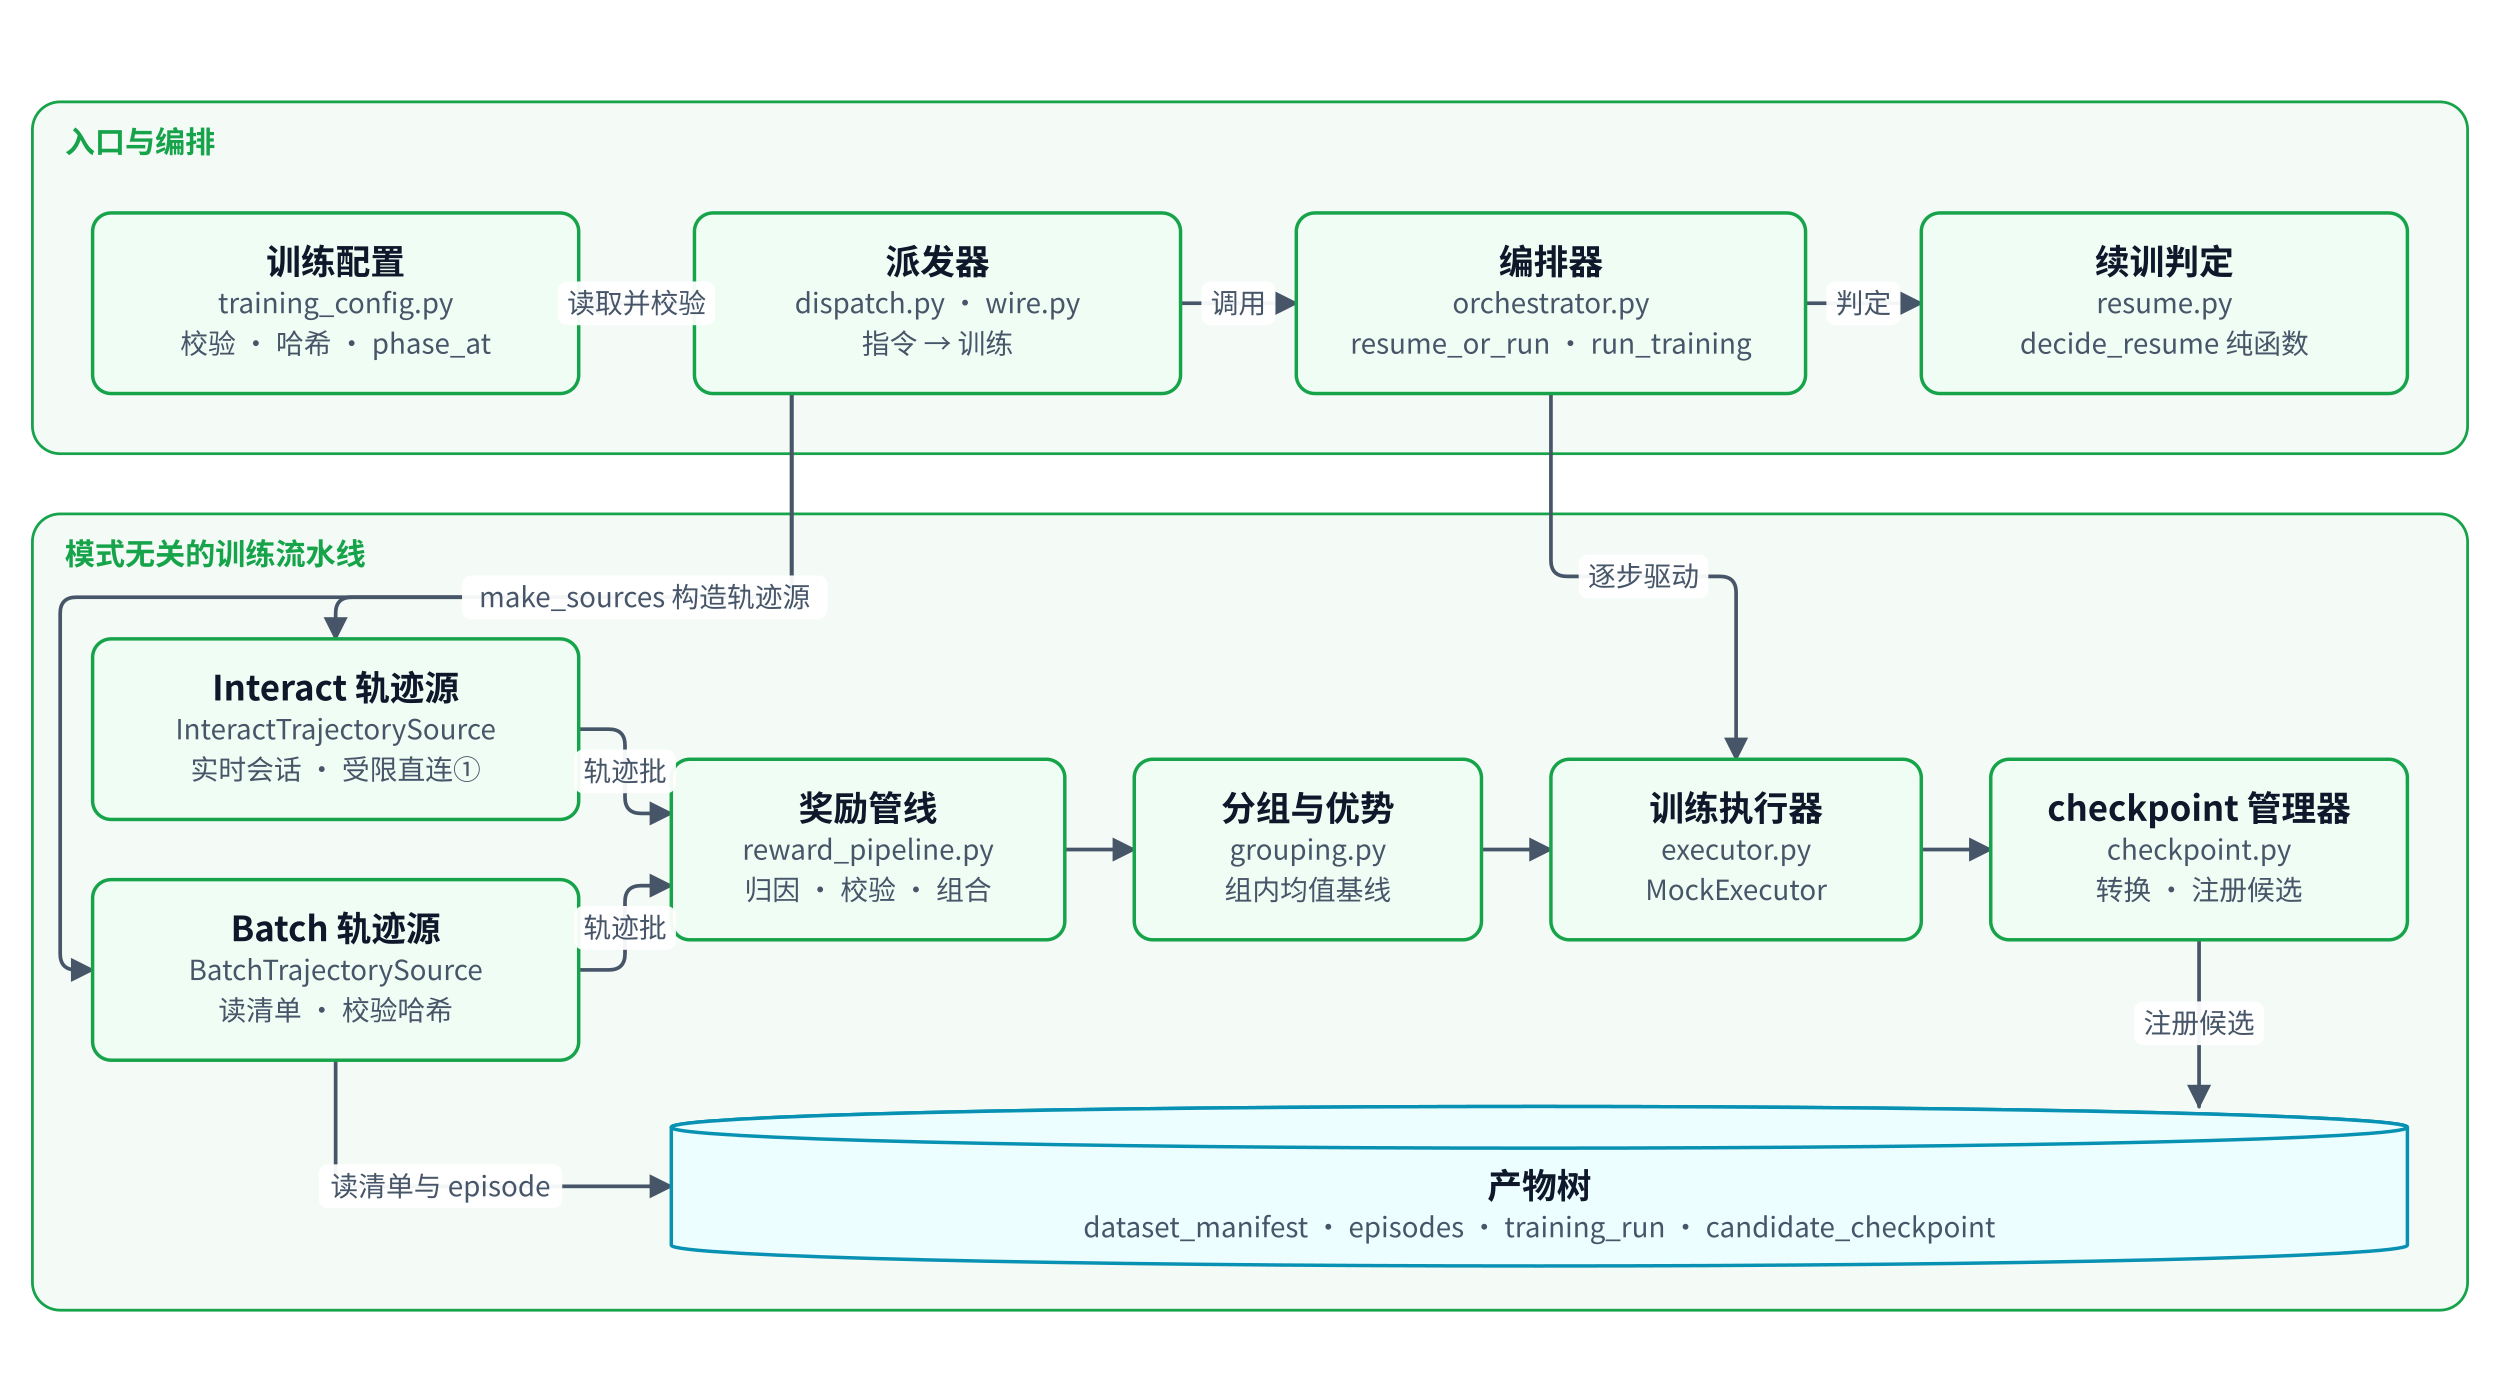
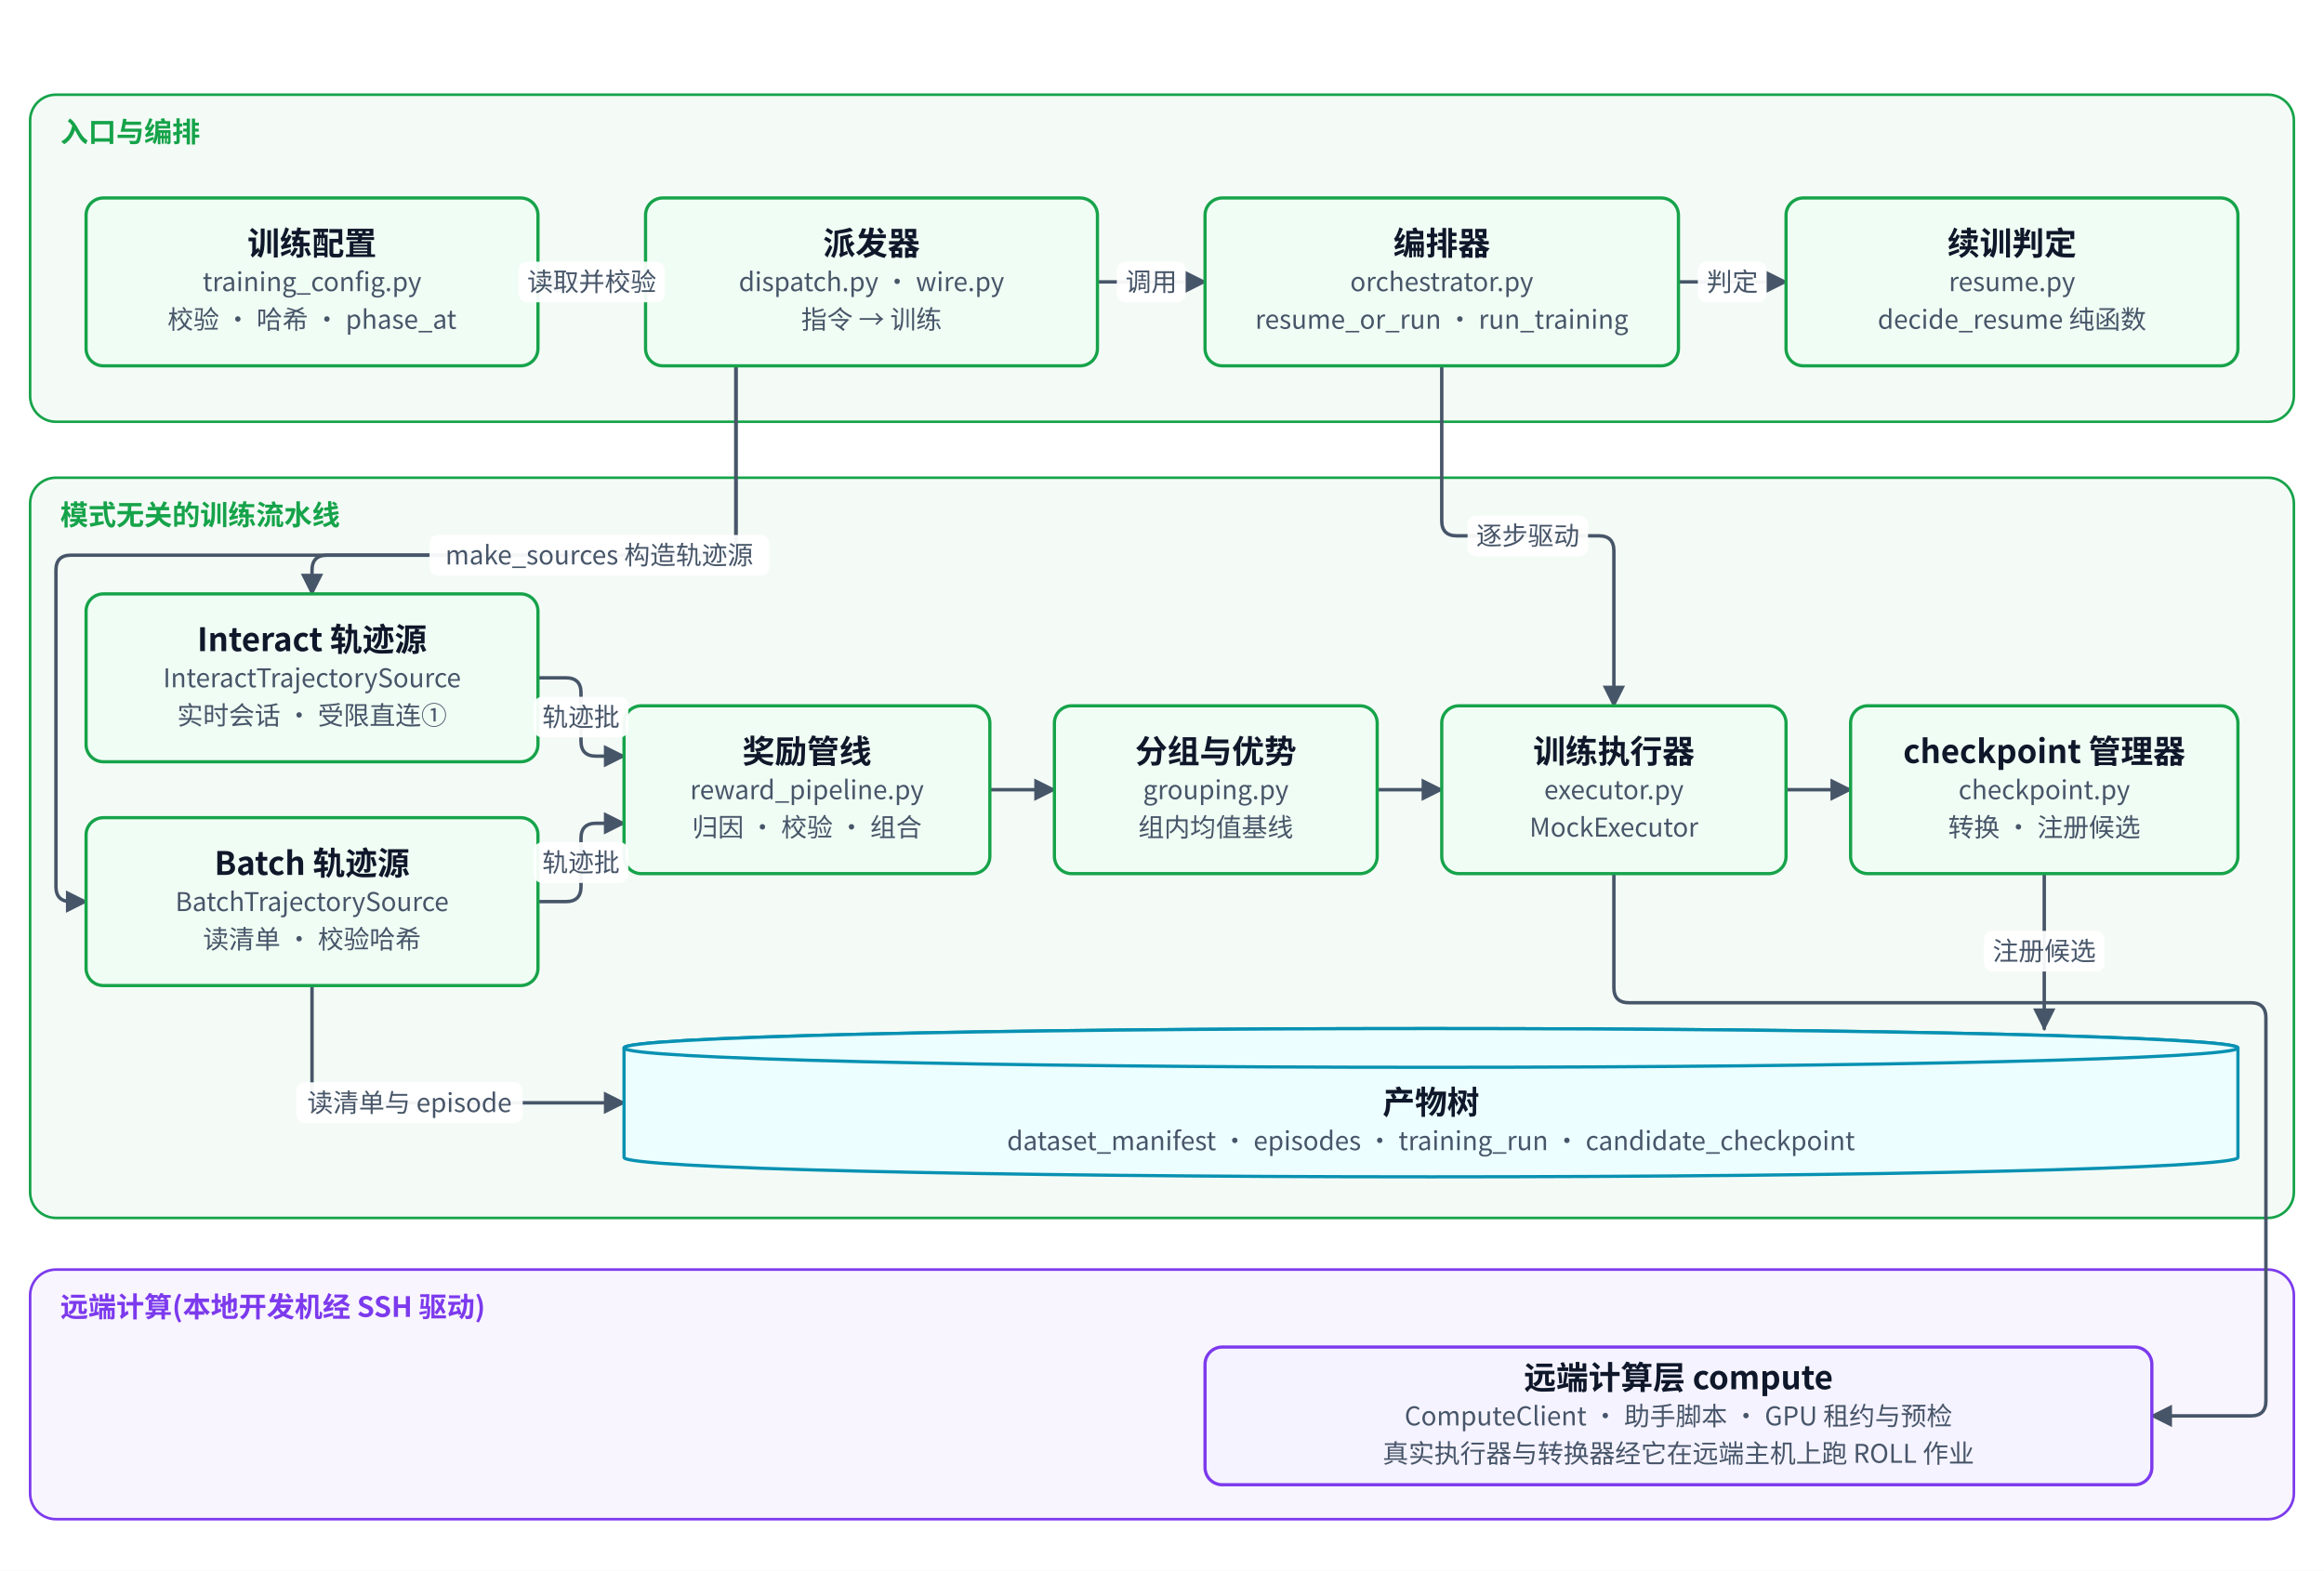
- <svg xmlns="http://www.w3.org/2000/svg" viewBox="0 0 1080 600" width="1080" height="600" role="img" aria-labelledby="t d" font-family="-apple-system,BlinkMacSystemFont,'PingFang SC','Hiragino Sans GB','Noto Sans CJK SC','Microsoft YaHei','Segoe UI',Helvetica,Arial,sans-serif">
+ <svg xmlns="http://www.w3.org/2000/svg" viewBox="0 0 1080 730" width="1080" height="730" role="img" aria-labelledby="t d" font-family="-apple-system,BlinkMacSystemFont,'PingFang SC','Hiragino Sans GB','Noto Sans CJK SC','Microsoft YaHei','Segoe UI',Helvetica,Arial,sans-serif">
  <defs>
    <marker id="ah0" viewBox="0 0 10 10" refX="9" refY="5" markerWidth="6.5" markerHeight="6.5" orient="auto-start-reverse">
      <path d="M0,0 L10,5 L0,10 z" fill="#475569" />
    </marker>
  </defs>
-   <rect width="1080" height="600" fill="#ffffff" />
+   <rect width="1080" height="730" fill="#ffffff" />
  <rect x="14" y="44" width="1052" height="152" rx="12" fill="#16a34a" fill-opacity="0.05" stroke="#16a34a" stroke-width="1.2" />
  <text x="28" y="66" text-anchor="start" font-size="13" font-weight="700" fill="#16a34a">入口与编排</text>
  <rect x="14" y="222" width="1052" height="344" rx="12" fill="#16a34a" fill-opacity="0.05" stroke="#16a34a" stroke-width="1.2" />
  <text x="28" y="244" text-anchor="start" font-size="13" font-weight="700" fill="#16a34a">模式无关的训练流水线</text>
+   <rect x="14" y="590" width="1052" height="116" rx="12" fill="#7c3aed" fill-opacity="0.05" stroke="#7c3aed" stroke-width="1.2" />
+   <text x="28" y="612" text-anchor="start" font-size="13" font-weight="700" fill="#7c3aed">远端计算(本地开发机经 SSH 驱动)</text>
  <path d="M300.0,131.0 L250.0,131.0" fill="none" stroke="#475569" stroke-width="1.6" stroke-linejoin="round" stroke-linecap="round" marker-end="url(#ah0)" />
  <path d="M510.0,131.0 L560.0,131.0" fill="none" stroke="#475569" stroke-width="1.6" stroke-linejoin="round" stroke-linecap="round" marker-end="url(#ah0)" />
  <path d="M780.0,131.0 L830.0,131.0" fill="none" stroke="#475569" stroke-width="1.6" stroke-linejoin="round" stroke-linecap="round" marker-end="url(#ah0)" />
  <path d="M342.0,170.0 L342.0,251.0 Q342.0,258.0 335.0,258.0 L152.0,258.0 Q145.0,258.0 145.0,265.0 L145.0,276.0" fill="none" stroke="#475569" stroke-width="1.6" stroke-linejoin="round" stroke-linecap="round" marker-end="url(#ah0)" />
  <path d="M342.0,170.0 L342.0,251.0 Q342.0,258.0 335.0,258.0 L33.0,258.0 Q26.0,258.0 26.0,265.0 L26.0,412.0 Q26.0,419.0 33.0,419.0 L40.0,419.0" fill="none" stroke="#475569" stroke-width="1.6" stroke-linejoin="round" stroke-linecap="round" marker-end="url(#ah0)" />
  <path d="M670.0,170.0 L670.0,242.0 Q670.0,249.0 677.0,249.0 L743.0,249.0 Q750.0,249.0 750.0,256.0 L750.0,328.0" fill="none" stroke="#475569" stroke-width="1.6" stroke-linejoin="round" stroke-linecap="round" marker-end="url(#ah0)" />
  <path d="M250.0,315.0 L263.0,315.0 Q270.0,315.0 270.0,322.0 L270.0,344.4 Q270.0,351.4 277.0,351.4 L290.0,351.4" fill="none" stroke="#475569" stroke-width="1.6" stroke-linejoin="round" stroke-linecap="round" marker-end="url(#ah0)" />
  <path d="M250.0,419.0 L263.0,419.0 Q270.0,419.0 270.0,412.0 L270.0,389.6 Q270.0,382.6 277.0,382.6 L290.0,382.6" fill="none" stroke="#475569" stroke-width="1.6" stroke-linejoin="round" stroke-linecap="round" marker-end="url(#ah0)" />
  <path d="M460.0,367.0 L490.0,367.0" fill="none" stroke="#475569" stroke-width="1.6" stroke-linejoin="round" stroke-linecap="round" marker-end="url(#ah0)" />
  <path d="M640.0,367.0 L670.0,367.0" fill="none" stroke="#475569" stroke-width="1.6" stroke-linejoin="round" stroke-linecap="round" marker-end="url(#ah0)" />
  <path d="M830.0,367.0 L860.0,367.0" fill="none" stroke="#475569" stroke-width="1.6" stroke-linejoin="round" stroke-linecap="round" marker-end="url(#ah0)" />
  <path d="M145.0,458.0 L145.0,505.5 Q145.0,512.5 152.0,512.5 L290.0,512.5" fill="none" stroke="#475569" stroke-width="1.6" stroke-linejoin="round" stroke-linecap="round" marker-end="url(#ah0)" />
  <path d="M950.0,406.0 L950.0,478.0" fill="none" stroke="#475569" stroke-width="1.6" stroke-linejoin="round" stroke-linecap="round" marker-end="url(#ah0)" />
+   <path d="M750.0,406.0 L750.0,459.0 Q750.0,466.0 757.0,466.0 L1046.0,466.0 Q1053.0,466.0 1053.0,473.0 L1053.0,651.0 Q1053.0,658.0 1046.0,658.0 L1000.0,658.0" fill="none" stroke="#475569" stroke-width="1.6" stroke-linejoin="round" stroke-linecap="round" marker-end="url(#ah0)" />
  <rect x="40" y="92" width="210" height="78" rx="8" fill="#f0fdf4" stroke="#16a34a" stroke-width="1.5" />
  <text x="145.0" y="118.5" text-anchor="middle" font-size="15" font-weight="700" fill="#0f172a">训练配置</text>
  <text x="145.0" y="135.3" text-anchor="middle" font-size="12" fill="#475569">training_config.py</text>
  <text x="145.0" y="152.8" text-anchor="middle" font-size="12" fill="#475569">校验 · 哈希 · phase_at</text>
  <rect x="300" y="92" width="210" height="78" rx="8" fill="#f0fdf4" stroke="#16a34a" stroke-width="1.5" />
  <text x="405.0" y="118.5" text-anchor="middle" font-size="15" font-weight="700" fill="#0f172a">派发器</text>
  <text x="405.0" y="135.3" text-anchor="middle" font-size="12" fill="#475569">dispatch.py · wire.py</text>
  <text x="405.0" y="152.8" text-anchor="middle" font-size="12" fill="#475569">指令 → 训练</text>
  <rect x="560" y="92" width="220" height="78" rx="8" fill="#f0fdf4" stroke="#16a34a" stroke-width="1.5" />
  <text x="670.0" y="118.5" text-anchor="middle" font-size="15" font-weight="700" fill="#0f172a">编排器</text>
  <text x="670.0" y="135.3" text-anchor="middle" font-size="12" fill="#475569">orchestrator.py</text>
  <text x="670.0" y="152.8" text-anchor="middle" font-size="12" fill="#475569">resume_or_run · run_training</text>
  <rect x="830" y="92" width="210" height="78" rx="8" fill="#f0fdf4" stroke="#16a34a" stroke-width="1.5" />
  <text x="935.0" y="118.5" text-anchor="middle" font-size="15" font-weight="700" fill="#0f172a">续训判定</text>
  <text x="935.0" y="135.3" text-anchor="middle" font-size="12" fill="#475569">resume.py</text>
  <text x="935.0" y="152.8" text-anchor="middle" font-size="12" fill="#475569">decide_resume 纯函数</text>
  <rect x="40" y="276" width="210" height="78" rx="8" fill="#f0fdf4" stroke="#16a34a" stroke-width="1.5" />
  <text x="145.0" y="302.6" text-anchor="middle" font-size="15" font-weight="700" fill="#0f172a">Interact 轨迹源</text>
  <text x="145.0" y="319.4" text-anchor="middle" font-size="12" fill="#475569">InteractTrajectorySource</text>
  <text x="145.0" y="336.8" text-anchor="middle" font-size="12" fill="#475569">实时会话 · 受限直连①</text>
  <rect x="40" y="380" width="210" height="78" rx="8" fill="#f0fdf4" stroke="#16a34a" stroke-width="1.5" />
  <text x="145.0" y="406.6" text-anchor="middle" font-size="15" font-weight="700" fill="#0f172a">Batch 轨迹源</text>
  <text x="145.0" y="423.4" text-anchor="middle" font-size="12" fill="#475569">BatchTrajectorySource</text>
  <text x="145.0" y="440.8" text-anchor="middle" font-size="12" fill="#475569">读清单 · 校验哈希</text>
  <rect x="290" y="328" width="170" height="78" rx="8" fill="#f0fdf4" stroke="#16a34a" stroke-width="1.5" />
  <text x="375.0" y="354.6" text-anchor="middle" font-size="15" font-weight="700" fill="#0f172a">奖励管线</text>
  <text x="375.0" y="371.4" text-anchor="middle" font-size="12" fill="#475569">reward_pipeline.py</text>
  <text x="375.0" y="388.8" text-anchor="middle" font-size="12" fill="#475569">归因 · 校验 · 组合</text>
  <rect x="490" y="328" width="150" height="78" rx="8" fill="#f0fdf4" stroke="#16a34a" stroke-width="1.5" />
  <text x="565.0" y="354.6" text-anchor="middle" font-size="15" font-weight="700" fill="#0f172a">分组与优势</text>
  <text x="565.0" y="371.4" text-anchor="middle" font-size="12" fill="#475569">grouping.py</text>
  <text x="565.0" y="388.8" text-anchor="middle" font-size="12" fill="#475569">组内均值基线</text>
  <rect x="670" y="328" width="160" height="78" rx="8" fill="#f0fdf4" stroke="#16a34a" stroke-width="1.5" />
  <text x="750.0" y="354.6" text-anchor="middle" font-size="15" font-weight="700" fill="#0f172a">训练执行器</text>
  <text x="750.0" y="371.4" text-anchor="middle" font-size="12" fill="#475569">executor.py</text>
  <text x="750.0" y="388.8" text-anchor="middle" font-size="12" fill="#475569">MockExecutor</text>
  <rect x="860" y="328" width="180" height="78" rx="8" fill="#f0fdf4" stroke="#16a34a" stroke-width="1.5" />
  <text x="950.0" y="354.6" text-anchor="middle" font-size="15" font-weight="700" fill="#0f172a">checkpoint 管理器</text>
  <text x="950.0" y="371.4" text-anchor="middle" font-size="12" fill="#475569">checkpoint.py</text>
  <text x="950.0" y="388.8" text-anchor="middle" font-size="12" fill="#475569">转换 · 注册候选</text>
  <path d="M290,487 a375.0,9 0 0 1 750,0 v50.9 a375.0,9 0 0 1 -750,0 z" fill="#ecfeff" stroke="#0891b2" stroke-width="1.5" />
  <ellipse cx="665.0" cy="487" rx="375.0" ry="9" fill="#ecfeff" stroke="#0891b2" stroke-width="1.5" />
  <text x="665.0" y="517.7" text-anchor="middle" font-size="15" font-weight="700" fill="#0f172a">产物树</text>
  <text x="665.0" y="534.5" text-anchor="middle" font-size="12" fill="#475569">dataset_manifest · episodes · training_run · candidate_checkpoint</text>
+   <rect x="560" y="626" width="440" height="64" rx="8" fill="#f5f3ff" stroke="#7c3aed" stroke-width="1.5" />
+   <text x="780.0" y="645.6" text-anchor="middle" font-size="15" font-weight="700" fill="#0f172a">远端计算层 compute</text>
+   <text x="780.0" y="662.4" text-anchor="middle" font-size="12" fill="#475569">ComputeClient · 助手脚本 · GPU 租约与预检</text>
+   <text x="780.0" y="679.8" text-anchor="middle" font-size="12" fill="#475569">真实执行器与转换器经它在远端主机上跑 ROLL 作业</text>
  <rect x="241.0" y="121.6" width="68.0" height="18.9" rx="4" fill="#ffffff" fill-opacity="0.94" />
  <text x="275.0" y="135.3" text-anchor="middle" font-size="12" fill="#475569">读取并校验</text>
  <rect x="519.0" y="121.6" width="32.0" height="18.9" rx="4" fill="#ffffff" fill-opacity="0.94" />
  <text x="535.0" y="135.3" text-anchor="middle" font-size="12" fill="#475569">调用</text>
  <rect x="789.0" y="121.6" width="32.0" height="18.9" rx="4" fill="#ffffff" fill-opacity="0.94" />
  <text x="805.0" y="135.3" text-anchor="middle" font-size="12" fill="#475569">判定</text>
  <rect x="199.6" y="248.6" width="157.9" height="18.9" rx="4" fill="#ffffff" fill-opacity="0.94" />
  <text x="278.5" y="262.3" text-anchor="middle" font-size="12" fill="#475569">make_sources 构造轨迹源</text>
  <rect x="682.0" y="239.6" width="56.0" height="18.9" rx="4" fill="#ffffff" fill-opacity="0.94" />
  <text x="710.0" y="253.3" text-anchor="middle" font-size="12" fill="#475569">逐步驱动</text>
  <rect x="248.0" y="323.8" width="44.0" height="18.9" rx="4" fill="#ffffff" fill-opacity="0.94" />
  <text x="270.0" y="337.5" text-anchor="middle" font-size="12" fill="#475569">轨迹批</text>
  <rect x="248.0" y="391.4" width="44.0" height="18.9" rx="4" fill="#ffffff" fill-opacity="0.94" />
  <text x="270.0" y="405.1" text-anchor="middle" font-size="12" fill="#475569">轨迹批</text>
  <rect x="137.7" y="503.0" width="105.2" height="18.9" rx="4" fill="#ffffff" fill-opacity="0.94" />
  <text x="190.275" y="516.8" text-anchor="middle" font-size="12" fill="#475569">读清单与 episode</text>
  <rect x="922.0" y="432.6" width="56.0" height="18.9" rx="4" fill="#ffffff" fill-opacity="0.94" />
  <text x="950.0" y="446.3" text-anchor="middle" font-size="12" fill="#475569">注册候选</text>
</svg>
